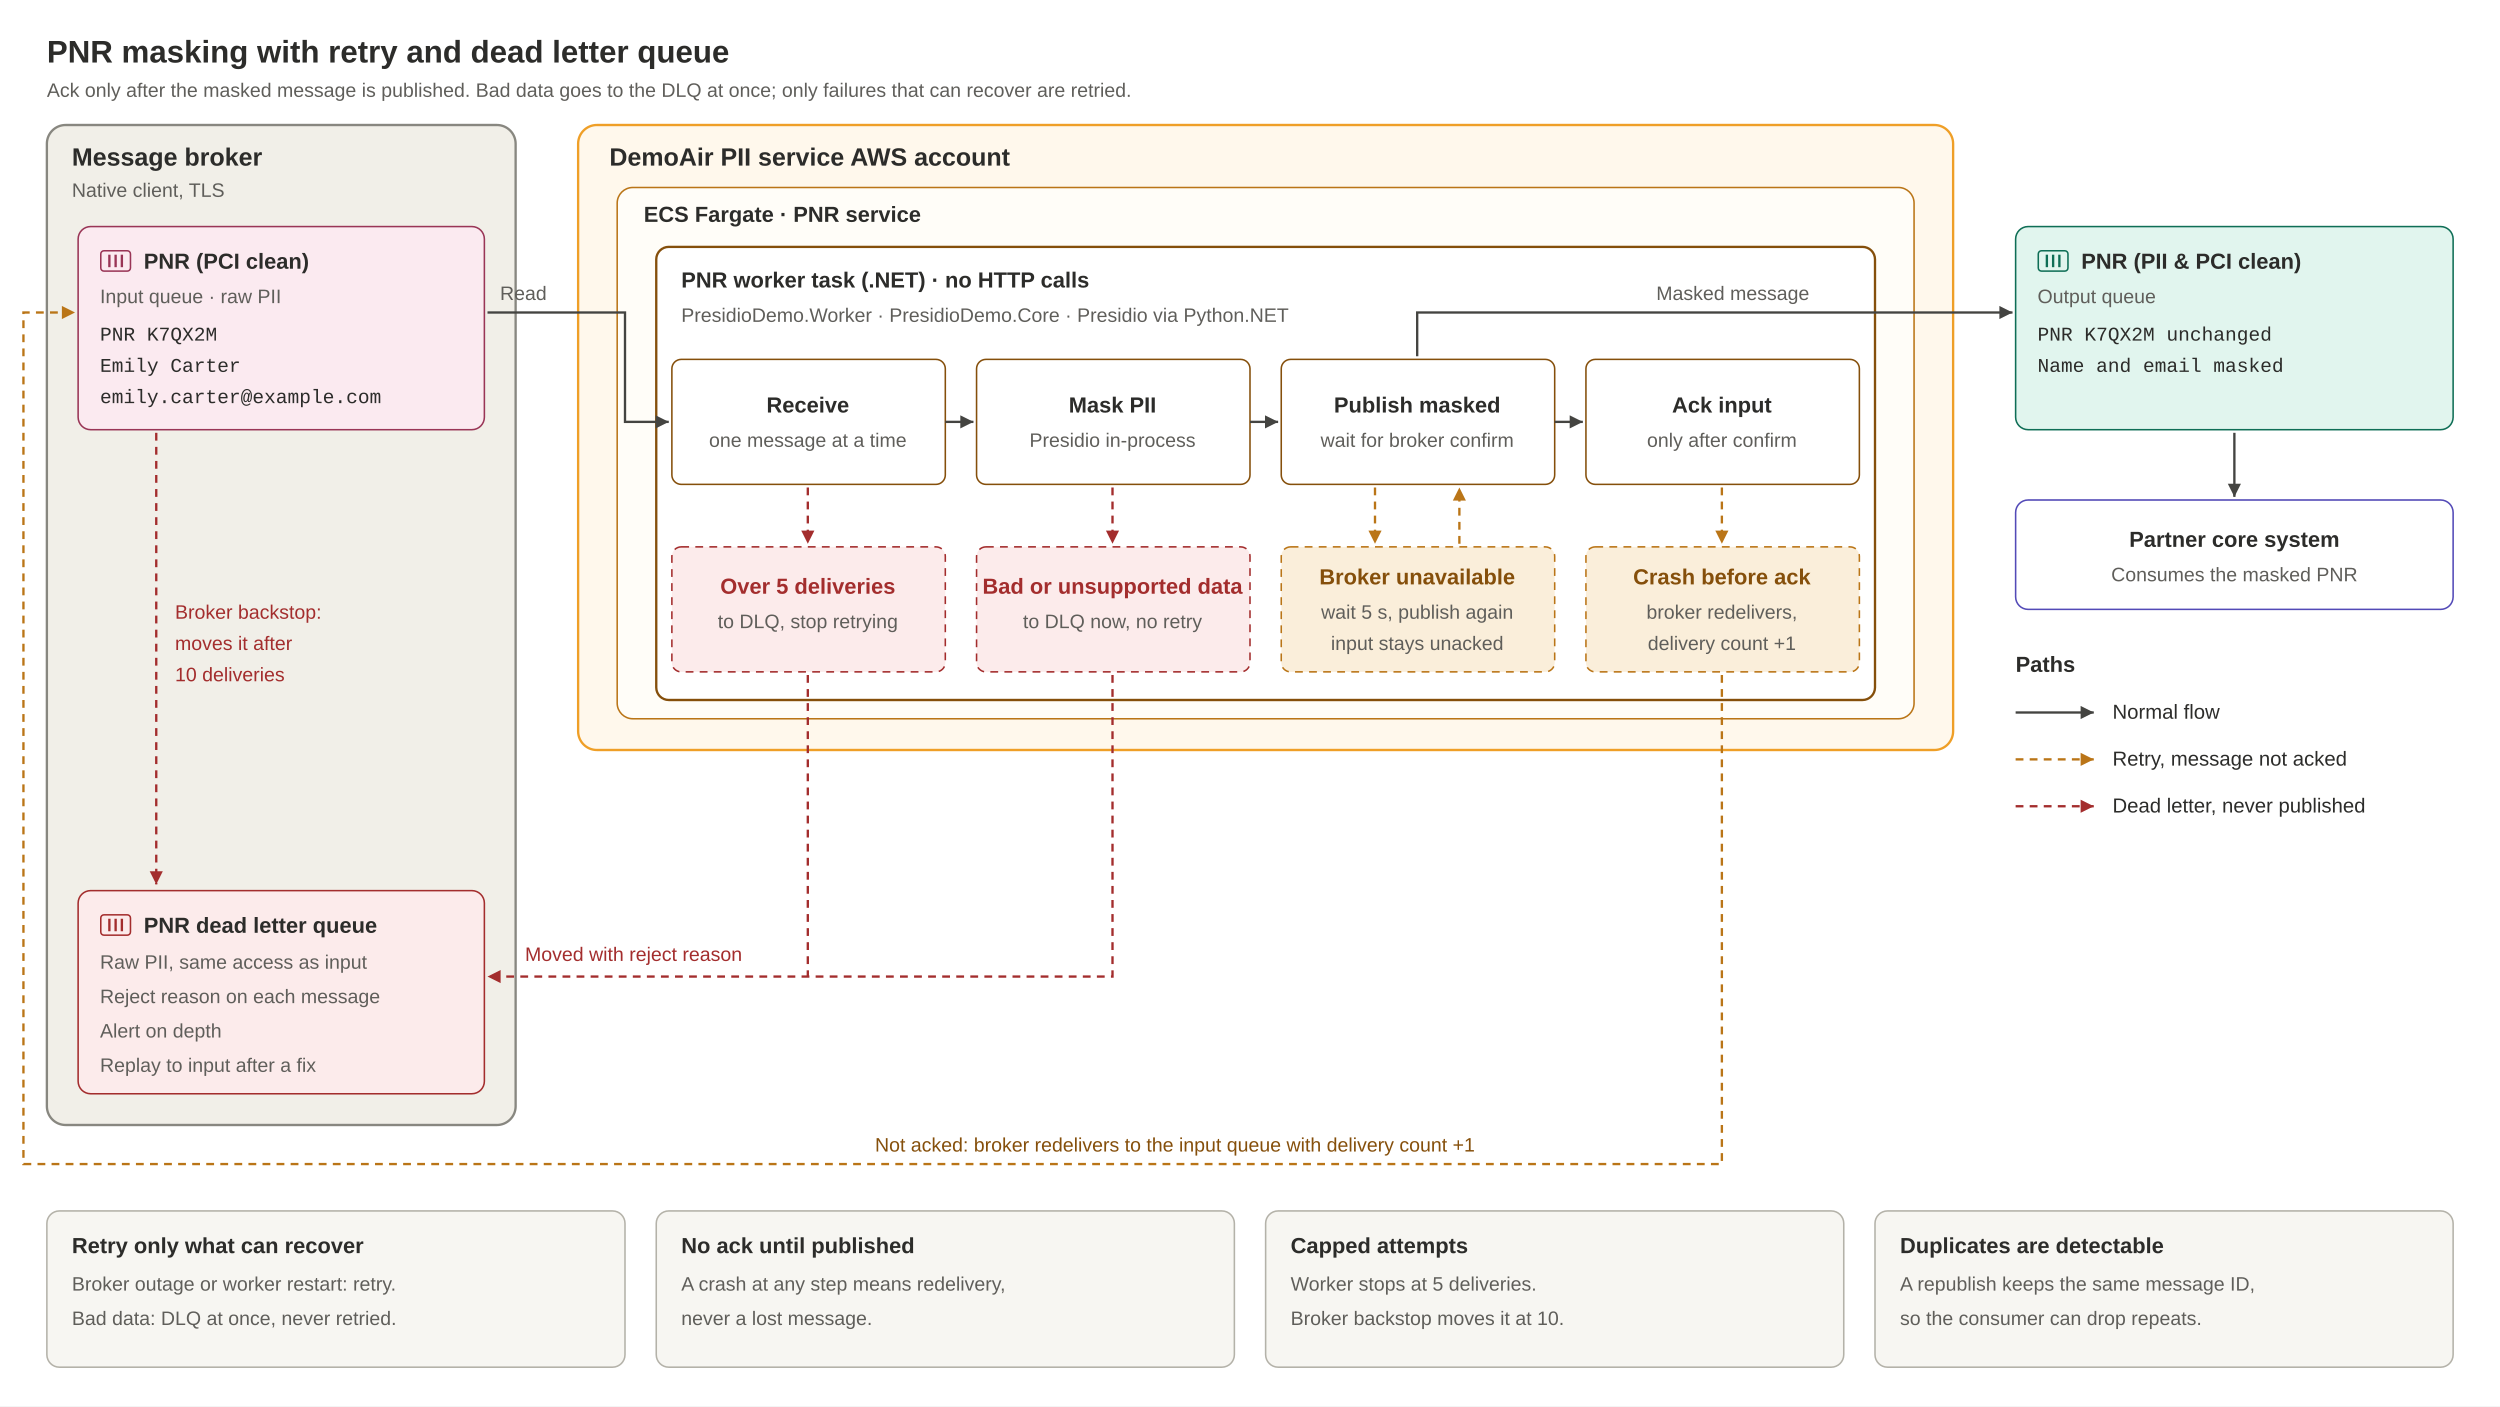
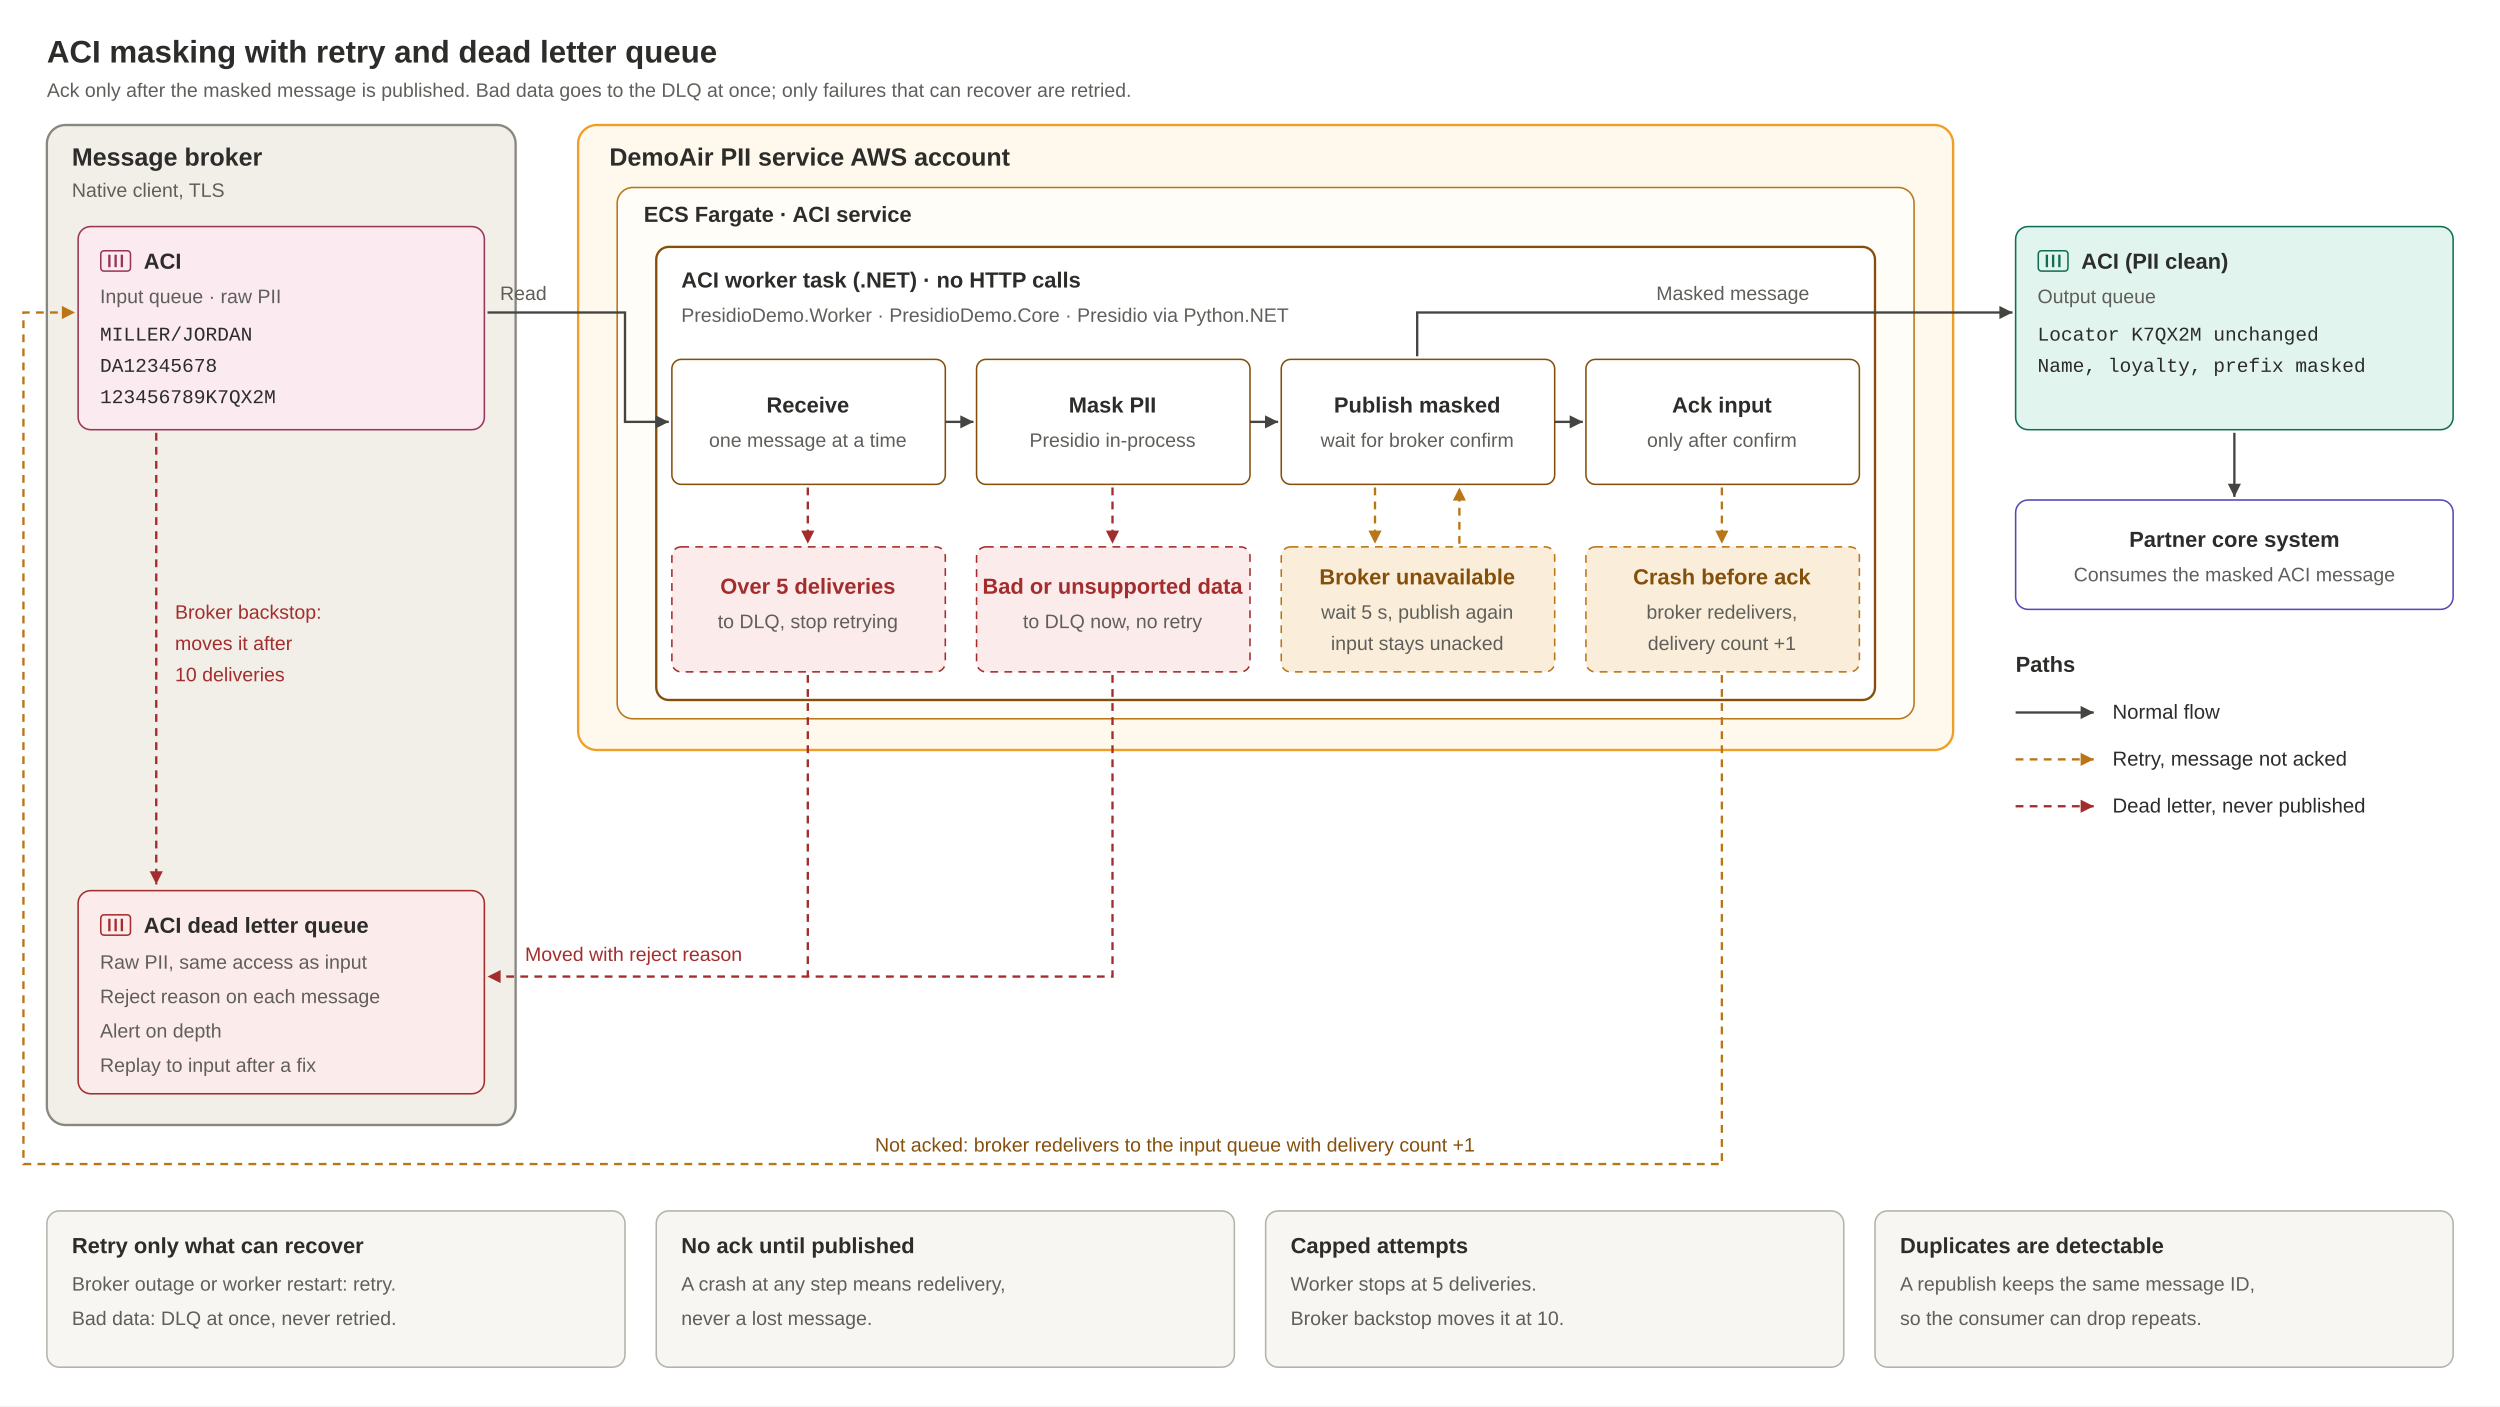
<svg xmlns="http://www.w3.org/2000/svg" viewBox="0 0 1600 900" role="img" aria-labelledby="title desc">
  <defs>
    <marker id="a" viewBox="0 0 10 10" refX="9" refY="5" markerWidth="7" markerHeight="7" orient="auto-start-reverse">
      <path d="M1 1L9 5L1 9z" fill="#444441" />
    </marker>
    <marker id="r" viewBox="0 0 10 10" refX="9" refY="5" markerWidth="7" markerHeight="7" orient="auto-start-reverse">
      <path d="M1 1L9 5L1 9z" fill="#A32D2D" />
    </marker>
    <marker id="y" viewBox="0 0 10 10" refX="9" refY="5" markerWidth="7" markerHeight="7" orient="auto-start-reverse">
      <path d="M1 1L9 5L1 9z" fill="#BA7517" />
    </marker>
    <symbol id="q" viewBox="0 0 20 14">
      <rect x="0.5" y="0.5" width="19" height="13" rx="2" fill="none" stroke="currentColor" />
      <path d="M6 3V11M10 3V11M14 3V11" stroke="currentColor" stroke-width="1.5" />
    </symbol>
    <style>
text{font-family:'Segoe UI',Arial,sans-serif;fill:#2C2C2A}
.h{font-size:16px;font-weight:600}
.t{font-size:14px;font-weight:600}
.s{font-size:13px}
.m{font-size:12.5px;fill:#5F5E5A}
.d{font-size:12.5px;font-family:Consolas,'Courier New',monospace;fill:#2C2C2A}
.ln{fill:none;stroke:#444441;stroke-width:1.5}
.dl{fill:none;stroke:#A32D2D;stroke-width:1.5;stroke-dasharray:5 4}
.rl{fill:none;stroke:#BA7517;stroke-width:1.5;stroke-dasharray:5 4}
.iq rect{fill:#FBEAF0;stroke:#993556}.iq{color:#993556}
.dq rect{fill:#FCEBEB;stroke:#A32D2D}.dq{color:#A32D2D}
.cq rect{fill:#E1F5EE;stroke:#0F6E56}.cq{color:#0F6E56}
.st rect{fill:#FFFFFF;stroke:#854F0B}
.fx rect{fill:#FCEBEB;stroke:#A32D2D;stroke-dasharray:5 4}
.rt rect{fill:#FAEEDA;stroke:#BA7517;stroke-dasharray:5 4}
.cd rect{fill:#F7F6F2;stroke:#B4B2A9}
</style>
  </defs>
  <rect width="1600" height="900" fill="#FFFFFF" />
-   <text class="h" x="30" y="40" style="font-size:20px">PNR masking with retry and dead letter queue</text>
+   <text class="h" x="30" y="40" style="font-size:20px">ACI masking with retry and dead letter queue</text>
  <text class="m" x="30" y="62">Ack only after the masked message is published. Bad data goes to the DLQ at once; only failures that can recover are retried.</text>
  <rect x="30" y="80" width="300" height="640" rx="12" fill="#F1EFE8" stroke="#888780" stroke-width="1.5" />
  <text class="h" x="46" y="106">Message broker</text>
  <text class="m" x="46" y="126">Native client, TLS</text>
  <g class="iq">
    <rect x="50" y="145" width="260" height="130" rx="8" />
    <use href="#q" x="64" y="160" width="20" height="14" />
-     <text class="t" x="92" y="172">PNR (PCI clean)</text>
+     <text class="t" x="92" y="172">ACI</text>
    <text class="m" x="64" y="194">Input queue · raw PII</text>
-     <text class="d" x="64" y="218">PNR K7QX2M</text>
-     <text class="d" x="64" y="238">Emily Carter</text>
-     <text class="d" x="64" y="258">emily.carter@example.com</text>
+     <text class="d" x="64" y="218">MILLER/JORDAN</text>
+     <text class="d" x="64" y="238">DA12345678</text>
+     <text class="d" x="64" y="258">123456789K7QX2M</text>
  </g>
  <g class="dq">
    <rect x="50" y="570" width="260" height="130" rx="8" />
    <use href="#q" x="64" y="585" width="20" height="14" />
-     <text class="t" x="92" y="597">PNR dead letter queue</text>
+     <text class="t" x="92" y="597">ACI dead letter queue</text>
    <text class="m" x="64" y="620">Raw PII, same access as input</text>
    <text class="m" x="64" y="642">Reject reason on each message</text>
    <text class="m" x="64" y="664">Alert on depth</text>
    <text class="m" x="64" y="686">Replay to input after a fix</text>
  </g>
  <path class="dl" d="M100 277V566" marker-end="url(#r)" />
  <text class="m" x="112" y="396" style="fill:#A32D2D">Broker backstop:</text>
  <text class="m" x="112" y="416" style="fill:#A32D2D">moves it after</text>
  <text class="m" x="112" y="436" style="fill:#A32D2D">10 deliveries</text>
  <rect x="370" y="80" width="880" height="400" rx="12" fill="#FFF8EC" stroke="#EF9F27" stroke-width="1.5" />
  <text class="h" x="390" y="106">DemoAir PII service AWS account</text>
  <rect x="395" y="120" width="830" height="340" rx="10" fill="#FFFDF8" stroke="#BA7517" />
-   <text class="t" x="412" y="142">ECS Fargate · PNR service</text>
+   <text class="t" x="412" y="142">ECS Fargate · ACI service</text>
  <rect x="420" y="158" width="780" height="290" rx="8" fill="#FFFFFF" stroke="#854F0B" stroke-width="1.5" />
-   <text class="t" x="436" y="184">PNR worker task (.NET) · no HTTP calls</text>
+   <text class="t" x="436" y="184">ACI worker task (.NET) · no HTTP calls</text>
  <text class="m" x="436" y="206">PresidioDemo.Worker · PresidioDemo.Core · Presidio via Python.NET</text>
  <g class="st">
    <rect x="430" y="230" width="175" height="80" rx="6" />
    <text class="t" x="517" y="264" text-anchor="middle">Receive</text>
    <text class="m" x="517" y="286" text-anchor="middle">one message at a time</text>
  </g>
  <g class="st">
    <rect x="625" y="230" width="175" height="80" rx="6" />
    <text class="t" x="712" y="264" text-anchor="middle">Mask PII</text>
    <text class="m" x="712" y="286" text-anchor="middle">Presidio in-process</text>
  </g>
  <g class="st">
    <rect x="820" y="230" width="175" height="80" rx="6" />
    <text class="t" x="907" y="264" text-anchor="middle">Publish masked</text>
    <text class="m" x="907" y="286" text-anchor="middle">wait for broker confirm</text>
  </g>
  <g class="st">
    <rect x="1015" y="230" width="175" height="80" rx="6" />
    <text class="t" x="1102" y="264" text-anchor="middle">Ack input</text>
    <text class="m" x="1102" y="286" text-anchor="middle">only after confirm</text>
  </g>
  <path class="ln" d="M605 270H623" marker-end="url(#a)" />
  <path class="ln" d="M800 270H818" marker-end="url(#a)" />
  <path class="ln" d="M995 270H1013" marker-end="url(#a)" />
  <g class="fx">
    <rect x="430" y="350" width="175" height="80" rx="6" />
    <text class="t" x="517" y="380" text-anchor="middle" style="fill:#A32D2D">Over 5 deliveries</text>
    <text class="m" x="517" y="402" text-anchor="middle">to DLQ, stop retrying</text>
  </g>
  <g class="fx">
    <rect x="625" y="350" width="175" height="80" rx="6" />
    <text class="t" x="712" y="380" text-anchor="middle" style="fill:#A32D2D">Bad or unsupported data</text>
    <text class="m" x="712" y="402" text-anchor="middle">to DLQ now, no retry</text>
  </g>
  <g class="rt">
    <rect x="820" y="350" width="175" height="80" rx="6" />
    <text class="t" x="907" y="374" text-anchor="middle" style="fill:#854F0B">Broker unavailable</text>
    <text class="m" x="907" y="396" text-anchor="middle">wait 5 s, publish again</text>
    <text class="m" x="907" y="416" text-anchor="middle">input stays unacked</text>
  </g>
  <g class="rt">
    <rect x="1015" y="350" width="175" height="80" rx="6" />
    <text class="t" x="1102" y="374" text-anchor="middle" style="fill:#854F0B">Crash before ack</text>
    <text class="m" x="1102" y="396" text-anchor="middle">broker redelivers,</text>
    <text class="m" x="1102" y="416" text-anchor="middle">delivery count +1</text>
  </g>
  <path class="dl" d="M517 312V348" marker-end="url(#r)" />
  <path class="dl" d="M712 312V348" marker-end="url(#r)" />
  <path class="rl" d="M880 312V348" marker-end="url(#y)" />
  <path class="rl" d="M934 348V312" marker-end="url(#y)" />
  <path class="rl" d="M1102 312V348" marker-end="url(#y)" />
  <path class="ln" d="M312 200H400V270H428" marker-end="url(#a)" />
  <text class="m" x="320" y="192">Read</text>
  <path class="ln" d="M907 228V200H1288" marker-end="url(#a)" />
  <text class="m" x="1060" y="192">Masked message</text>
  <path class="dl" d="M517 432V625" />
  <path class="dl" d="M712 432V625H312" marker-end="url(#r)" />
  <text class="m" x="336" y="615" style="fill:#A32D2D">Moved with reject reason</text>
  <path class="rl" d="M1102 432V745H15V200H48" marker-end="url(#y)" />
  <text class="m" x="560" y="737" style="fill:#854F0B">Not acked: broker redelivers to the input queue with delivery count +1</text>
  <g class="cq">
    <rect x="1290" y="145" width="280" height="130" rx="8" />
    <use href="#q" x="1304" y="160" width="20" height="14" />
-     <text class="t" x="1332" y="172">PNR (PII &amp; PCI clean)</text>
+     <text class="t" x="1332" y="172">ACI (PII clean)</text>
    <text class="m" x="1304" y="194">Output queue</text>
-     <text class="d" x="1304" y="218">PNR K7QX2M unchanged</text>
-     <text class="d" x="1304" y="238">Name and email masked</text>
+     <text class="d" x="1304" y="218">Locator K7QX2M unchanged</text>
+     <text class="d" x="1304" y="238">Name, loyalty, prefix masked</text>
  </g>
  <g class="st">
    <rect x="1290" y="320" width="280" height="70" rx="8" style="stroke:#534AB7" />
    <text class="t" x="1430" y="350" text-anchor="middle">Partner core system</text>
-     <text class="m" x="1430" y="372" text-anchor="middle">Consumes the masked PNR</text>
+     <text class="m" x="1430" y="372" text-anchor="middle">Consumes the masked ACI message</text>
  </g>
  <path class="ln" d="M1430 277V318" marker-end="url(#a)" />
  <text class="t" x="1290" y="430">Paths</text>
  <path class="ln" d="M1290 456H1340" marker-end="url(#a)" />
  <text class="s" x="1352" y="460">Normal flow</text>
  <path class="rl" d="M1290 486H1340" marker-end="url(#y)" />
  <text class="s" x="1352" y="490">Retry, message not acked</text>
  <path class="dl" d="M1290 516H1340" marker-end="url(#r)" />
  <text class="s" x="1352" y="520">Dead letter, never published</text>
  <g class="cd">
    <rect x="30" y="775" width="370" height="100" rx="8" />
    <text class="t" x="46" y="802">Retry only what can recover</text>
    <text class="m" x="46" y="826">Broker outage or worker restart: retry.</text>
    <text class="m" x="46" y="848">Bad data: DLQ at once, never retried.</text>
  </g>
  <g class="cd">
    <rect x="420" y="775" width="370" height="100" rx="8" />
    <text class="t" x="436" y="802">No ack until published</text>
    <text class="m" x="436" y="826">A crash at any step means redelivery,</text>
    <text class="m" x="436" y="848">never a lost message.</text>
  </g>
  <g class="cd">
    <rect x="810" y="775" width="370" height="100" rx="8" />
    <text class="t" x="826" y="802">Capped attempts</text>
    <text class="m" x="826" y="826">Worker stops at 5 deliveries.</text>
    <text class="m" x="826" y="848">Broker backstop moves it at 10.</text>
  </g>
  <g class="cd">
    <rect x="1200" y="775" width="370" height="100" rx="8" />
    <text class="t" x="1216" y="802">Duplicates are detectable</text>
    <text class="m" x="1216" y="826">A republish keeps the same message ID,</text>
    <text class="m" x="1216" y="848">so the consumer can drop repeats.</text>
  </g>
</svg>
